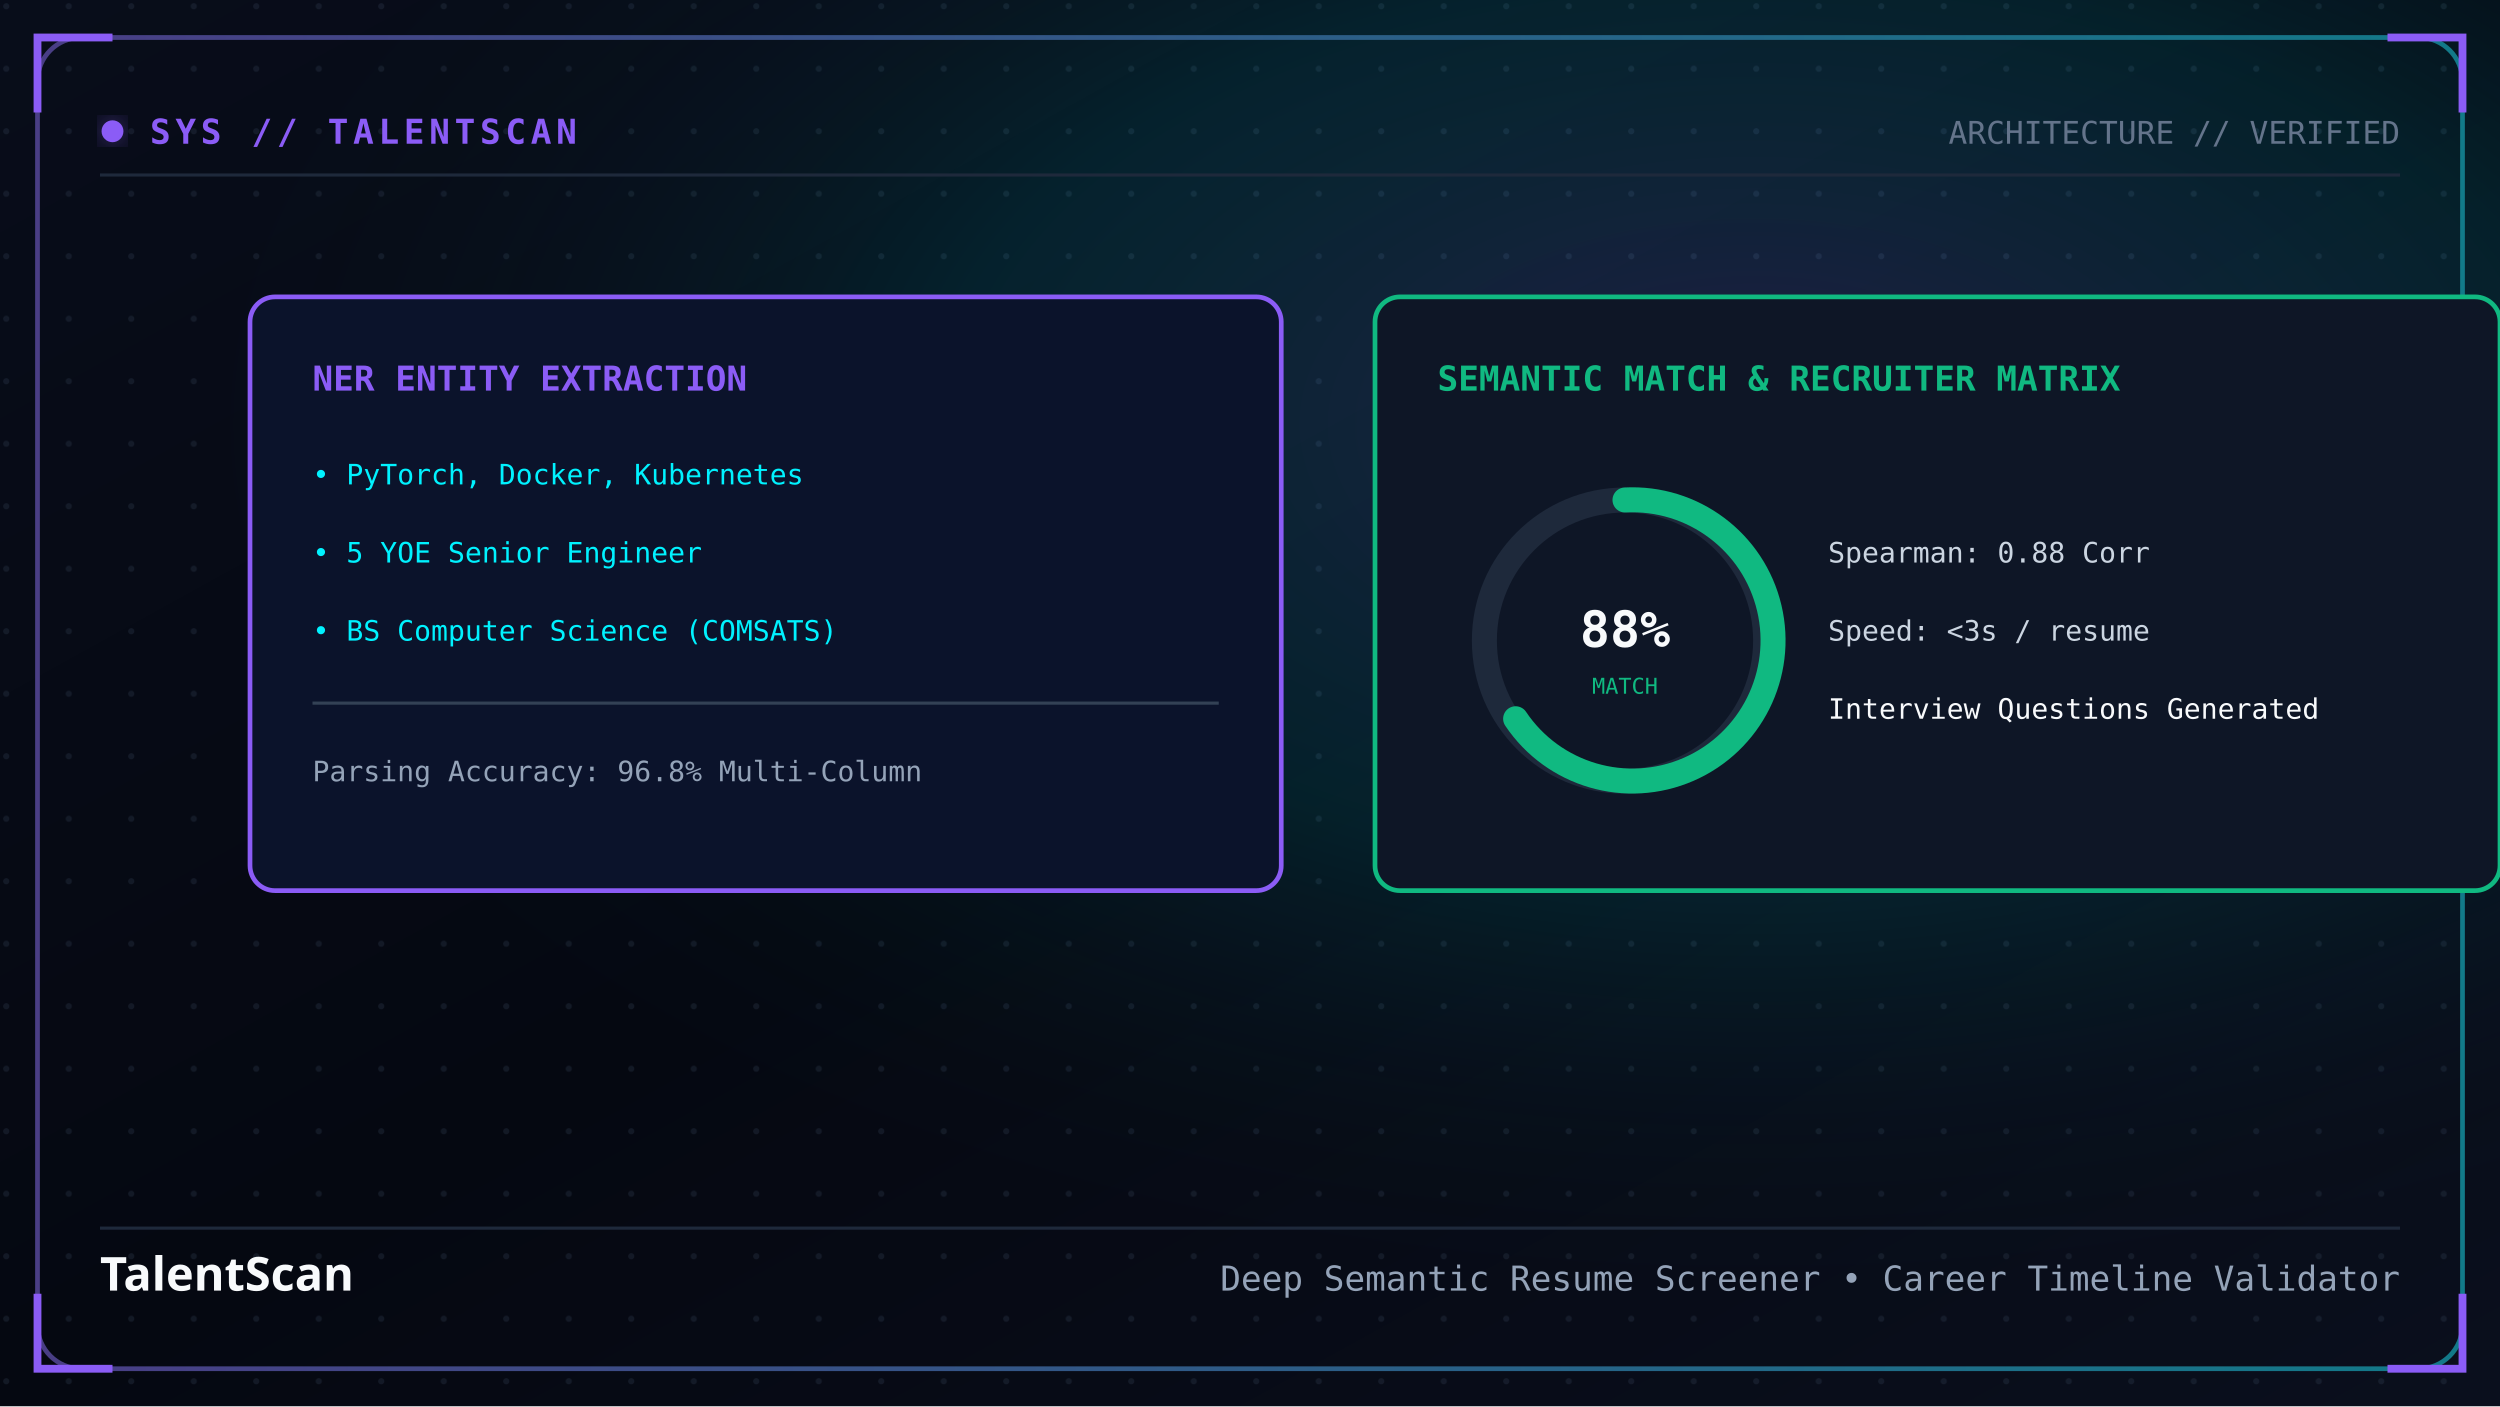
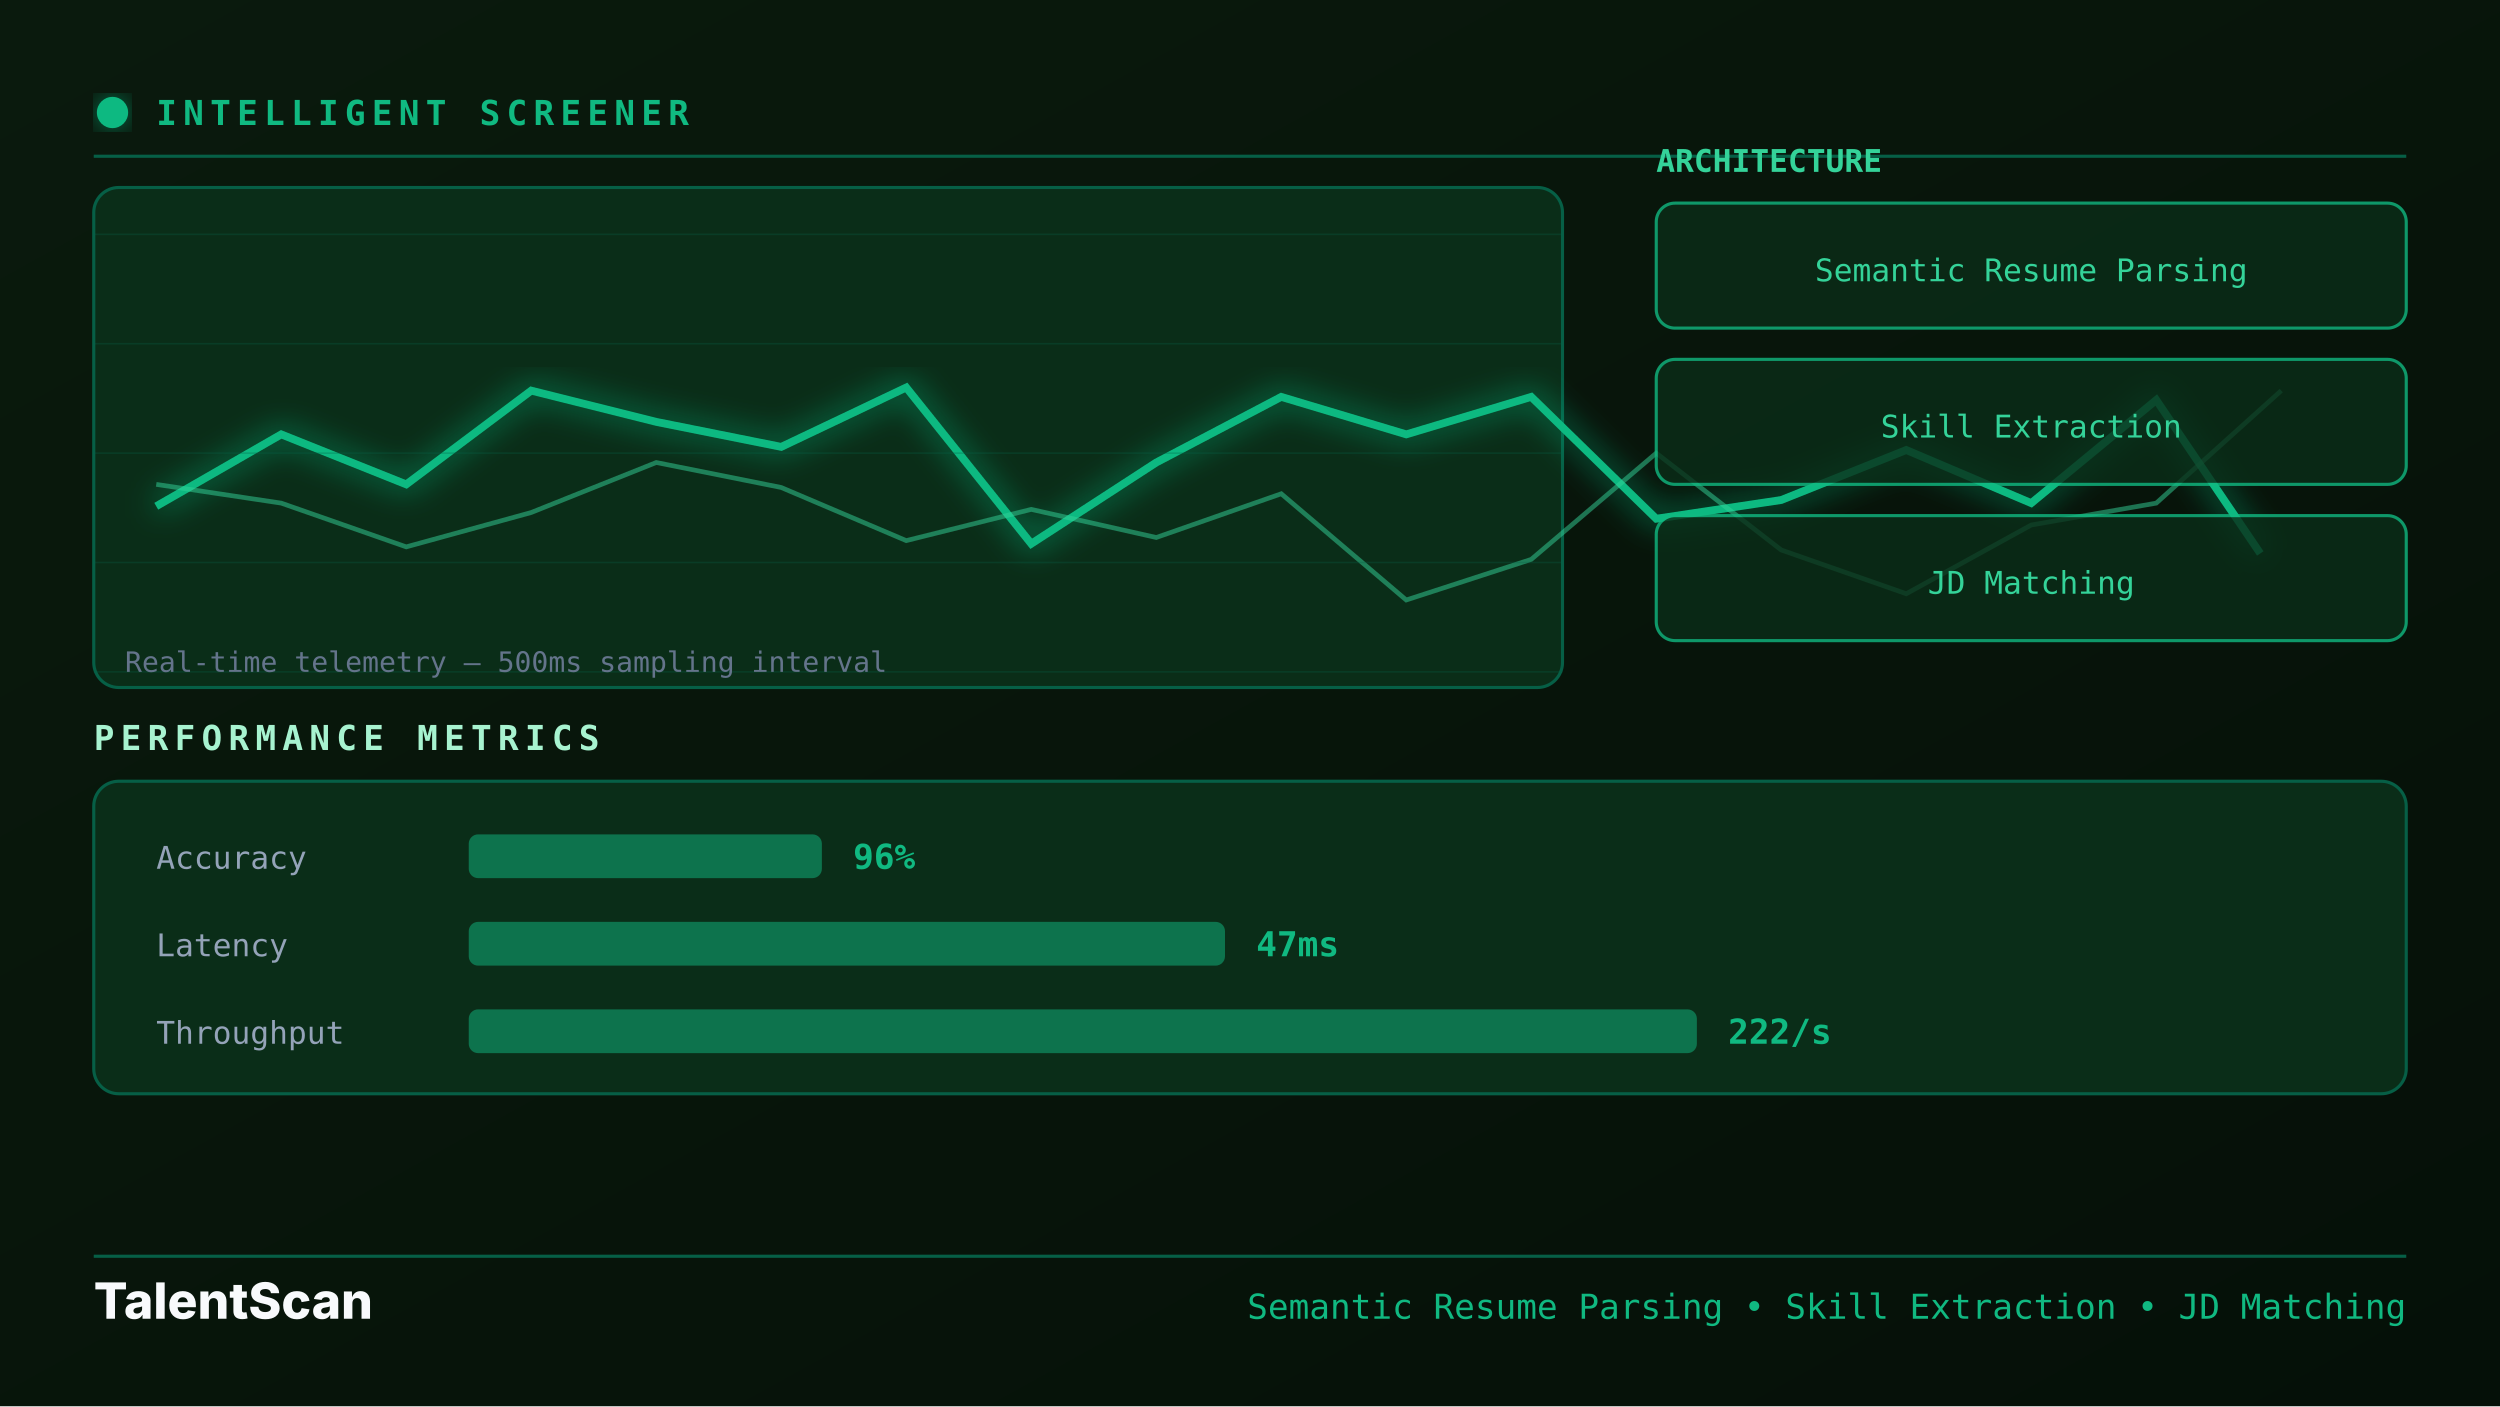
- <svg xmlns="http://www.w3.org/2000/svg" viewBox="0 0 800 450" width="100%" height="100%">
+ <svg xmlns="http://www.w3.org/2000/svg" viewBox="0 0 800 450">
  <defs>
-     <linearGradient id="bgGrad_talentscan" x1="0%" y1="0%" x2="100%" y2="100%">
-       <stop offset="0%" stop-color="#080D1A" />
-       <stop offset="50%" stop-color="#050811" />
-       <stop offset="100%" stop-color="#0A0F1D" />
+     <linearGradient id="talentscansvg_bg" x1="0" y1="0" x2="1" y2="1">
+       <stop offset="0%" stop-color="#0A1A0D" />
+       <stop offset="100%" stop-color="#051008" />
    </linearGradient>
-     <radialGradient id="aura_talentscan" cx="70%" cy="30%" r="65%">
-       <stop offset="0%" stop-color="#8B5CF6" stop-opacity="0.22" />
-       <stop offset="50%" stop-color="#00F2FF" stop-opacity="0.10" />
-       <stop offset="100%" stop-color="#000000" stop-opacity="0" />
-     </radialGradient>
-     <linearGradient id="accentGrad_talentscan" x1="0%" y1="0%" x2="100%" y2="0%">
-       <stop offset="0%" stop-color="#8B5CF6" />
-       <stop offset="100%" stop-color="#00F2FF" />
-     </linearGradient>
-     <pattern id="dotGrid_talentscan" x="0" y="0" width="20" height="20" patternUnits="userSpaceOnUse">
-       <circle cx="2" cy="2" r="1" fill="#334155" fill-opacity="0.3" />
-     </pattern>
-     <filter id="glow_talentscan" x="-20%" y="-20%" width="140%" height="140%">
-       <feGaussianBlur stdDeviation="5" result="blur" />
+     <filter id="talentscansvg_g">
+       <feGaussianBlur stdDeviation="5" />
      <feComposite in="SourceGraphic" in2="blur" operator="over" />
    </filter>
+     <style>
+       @keyframes talentscansvg_draw { 0%{stroke-dashoffset:800} 100%{stroke-dashoffset:0} }
+       @keyframes talentscansvg_pulse { 0%,100%{opacity:0.4} 50%{opacity:1} }
+       @keyframes talentscansvg_bar { 0%{width:0} 50%{width:100%} 100%{width:100%} }
+       .talentscansvg_line { stroke-dasharray:800; animation: talentscansvg_draw 4s ease-out forwards; }
+       .talentscansvg_dot { animation: talentscansvg_pulse 2.5s ease-in-out infinite; }
+     </style>
  </defs>
-   <rect width="800" height="450" fill="url(#bgGrad_talentscan)" />
-   <rect width="800" height="450" fill="url(#dotGrid_talentscan)" />
-   <rect width="800" height="450" fill="url(#aura_talentscan)" />
-   <rect x="12" y="12" width="776" height="426" rx="14" fill="none" stroke="#1E293B" stroke-width="1.5" />
-   <rect x="12" y="12" width="776" height="426" rx="14" fill="none" stroke="url(#accentGrad_talentscan)" stroke-width="1.5" stroke-opacity="0.4" />
-   <path d="M 12 36 L 12 12 L 36 12" fill="none" stroke="#8B5CF6" stroke-width="2.5" />
-   <path d="M 764 12 L 788 12 L 788 36" fill="none" stroke="#8B5CF6" stroke-width="2.5" />
-   <path d="M 12 414 L 12 438 L 36 438" fill="none" stroke="#8B5CF6" stroke-width="2.5" />
-   <path d="M 764 438 L 788 438 L 788 414" fill="none" stroke="#8B5CF6" stroke-width="2.5" />
-   <g transform="translate(32, 38)">
-     <circle cx="4" cy="4" r="3.5" fill="#8B5CF6" filter="url(#glow_talentscan)" />
-     <text x="16" y="8" font-family="'JetBrains Mono', monospace" font-size="11" font-weight="700" fill="#8B5CF6" letter-spacing="1.5">SYS // TALENTSCAN</text>
-     <text x="736" y="8" text-anchor="end" font-family="'JetBrains Mono', monospace" font-size="10" fill="#64748B">ARCHITECTURE // VERIFIED</text>
-     <line x1="0" y1="18" x2="736" y2="18" stroke="#1E293B" stroke-width="1" />
+   <rect width="800" height="450" fill="url(#talentscansvg_bg)" />
+   <g transform="translate(30,30)">
+     <circle cx="6" cy="6" r="5" fill="#10B981" filter="url(#talentscansvg_g)" />
+     <text x="20" y="10" font-family="'JetBrains Mono',monospace" font-size="11" fill="#10B981" font-weight="700" letter-spacing="2">INTELLIGENT SCREENER</text>
+     <line x1="0" y1="20" x2="740" y2="20" stroke="#065F46" stroke-width="1" />
  </g>
-   <g transform="translate(40, 75)">
-     <g transform="translate(40, 20)">
-       <rect x="0" y="0" width="330" height="190" rx="8" fill="#0B132B" stroke="#8B5CF6" stroke-width="1.5" />
-       <text x="20" y="30" font-family="monospace" font-size="11" font-weight="bold" fill="#8B5CF6">NER ENTITY EXTRACTION</text>
-       <text x="20" y="60" font-family="monospace" font-size="9" fill="#00F2FF">• PyTorch, Docker, Kubernetes</text>
-       <text x="20" y="85" font-family="monospace" font-size="9" fill="#00F2FF">• 5 YOE Senior Engineer</text>
-       <text x="20" y="110" font-family="monospace" font-size="9" fill="#00F2FF">• BS Computer Science (COMSATS)</text>
-       <line x1="20" y1="130" x2="310" y2="130" stroke="#334155" />
-       <text x="20" y="155" font-family="monospace" font-size="9" fill="#94A3B8">Parsing Accuracy: 96.8% Multi-Column</text>
-       <g transform="translate(360, 0)">
-         <rect x="0" y="0" width="360" height="190" rx="8" fill="#0E1626" stroke="#10B981" stroke-width="1.5" />
-         <text x="20" y="30" font-family="monospace" font-size="11" font-weight="bold" fill="#10B981">SEMANTIC MATCH &amp; RECRUITER MATRIX</text>
-         <circle cx="80" cy="110" r="45" fill="none" stroke="#1E293B" stroke-width="8" />
-         <path d="M 80 65 A 45 45 0 1 1 45 135" fill="none" stroke="#10B981" stroke-width="8" stroke-linecap="round" />
-         <text x="80" y="112" text-anchor="middle" font-family="monospace" font-size="16" font-weight="bold" fill="#F8FAFC">88%</text>
-         <text x="80" y="127" text-anchor="middle" font-family="monospace" font-size="7" fill="#10B981">MATCH</text>
-         <text x="145" y="85" font-family="monospace" font-size="9" fill="#CBD5E1">Spearman: 0.88 Corr</text>
-         <text x="145" y="110" font-family="monospace" font-size="9" fill="#CBD5E1">Speed: &lt;3s / resume</text>
-         <text x="145" y="135" font-family="monospace" font-size="9" fill="#F8FAFC">Interview Questions Generated</text>
-       </g>
-     </g>
+   <g transform="translate(30,60)">
+     <rect x="0" y="0" width="470" height="160" rx="8" fill="#0A2D18" stroke="#065F46" stroke-width="1" />
+     <polyline class="talentscansvg_line" points="20,102 60,79 100,95 140,65 180,75 220,83 260,64 300,114 340,88 380,67 420,79 460,67 500,106 540,100 580,84 620,101 660,68 700,127" fill="none" stroke="#10B981" stroke-width="2.5" filter="url(#talentscansvg_g)" />
+     <polyline class="talentscansvg_line" points="20,95 60,101 100,115 140,104 180,88 220,96 260,113 300,103 340,112 380,98 420,132 460,119 500,85 540,116 580,130 620,108 660,101 700,65" fill="none" stroke="#34D399" stroke-width="1.5" opacity="0.5" style="animation-delay:0.5s" />
+     <line x1="0" y1="15" x2="470" y2="15" stroke="#065F46" stroke-width="0.5" opacity="0.3" />
+     <line x1="0" y1="50" x2="470" y2="50" stroke="#065F46" stroke-width="0.5" opacity="0.3" />
+     <line x1="0" y1="85" x2="470" y2="85" stroke="#065F46" stroke-width="0.5" opacity="0.3" />
+     <line x1="0" y1="120" x2="470" y2="120" stroke="#065F46" stroke-width="0.5" opacity="0.3" />
+     <line x1="0" y1="155" x2="470" y2="155" stroke="#065F46" stroke-width="0.5" opacity="0.3" />
+     <text x="10" y="155" font-family="monospace" font-size="9" fill="#64748B">Real-time telemetry — 500ms sampling interval</text>
  </g>
-   <g transform="translate(32, 405)">
-     <line x1="0" y1="-12" x2="736" y2="-12" stroke="#1E293B" stroke-width="1" />
-     <text x="0" y="8" font-family="'Plus Jakarta Sans', system-ui, sans-serif" font-size="15" font-weight="800" fill="#F8FAFC">TalentScan</text>
-     <text x="736" y="8" text-anchor="end" font-family="'JetBrains Mono', monospace" font-size="11" fill="#94A3B8">Deep Semantic Resume Screener • Career Timeline Validator</text>
+   <g transform="translate(530,60)">
+     <text x="0" y="-5" font-family="monospace" font-size="10" fill="#34D399" font-weight="700">ARCHITECTURE</text>
+     <rect x="0" y="5" width="240" height="40" rx="6" fill="#0A2D18" stroke="#10B981" stroke-width="1" opacity="0.8" />
+     <text x="120" y="30" text-anchor="middle" font-family="monospace" font-size="10" fill="#34D399">Semantic Resume Parsing</text>
+     <rect x="0" y="55" width="240" height="40" rx="6" fill="#0A2D18" stroke="#10B981" stroke-width="1" opacity="0.8" />
+     <text x="120" y="80" text-anchor="middle" font-family="monospace" font-size="10" fill="#34D399">Skill Extraction</text>
+     <rect x="0" y="105" width="240" height="40" rx="6" fill="#0A2D18" stroke="#10B981" stroke-width="1" opacity="0.8" />
+     <text x="120" y="130" text-anchor="middle" font-family="monospace" font-size="10" fill="#34D399">JD Matching</text>
+   </g>
+   <g transform="translate(30,240)">
+     <text x="0" y="0" font-family="monospace" font-size="11" fill="#A7F3D0" font-weight="700" letter-spacing="2">PERFORMANCE METRICS</text>
+     <rect x="0" y="10" width="740" height="100" rx="8" fill="#0A2D18" stroke="#065F46" stroke-width="1" />
+     <text x="20" y="38" font-family="monospace" font-size="10" fill="#94A3B8">Accuracy</text>
+     <rect class="talentscansvg_dot" x="120" y="27" width="113" height="14" rx="3" fill="#10B981" opacity="0.5" style="animation-delay:0s" />
+     <text x="243" y="38" font-family="monospace" font-size="11" fill="#10B981" font-weight="700">96%</text>
+     <text x="20" y="66" font-family="monospace" font-size="10" fill="#94A3B8">Latency</text>
+     <rect class="talentscansvg_dot" x="120" y="55" width="242" height="14" rx="3" fill="#10B981" opacity="0.5" style="animation-delay:0.3s" />
+     <text x="372" y="66" font-family="monospace" font-size="11" fill="#10B981" font-weight="700">47ms</text>
+     <text x="20" y="94" font-family="monospace" font-size="10" fill="#94A3B8">Throughput</text>
+     <rect class="talentscansvg_dot" x="120" y="83" width="393" height="14" rx="3" fill="#10B981" opacity="0.5" style="animation-delay:0.6s" />
+     <text x="523" y="94" font-family="monospace" font-size="11" fill="#10B981" font-weight="700">222/s</text>
+   </g>
+   <g transform="translate(30,410)">
+     <line x1="0" y1="-8" x2="740" y2="-8" stroke="#065F46" stroke-width="1" />
+     <text x="0" y="12" font-family="'Inter',sans-serif" font-size="16" font-weight="800" fill="#F8FAFC">TalentScan</text>
+     <text x="740" y="12" text-anchor="end" font-family="monospace" font-size="11" fill="#10B981">Semantic Resume Parsing • Skill Extraction • JD Matching</text>
  </g>
</svg>
